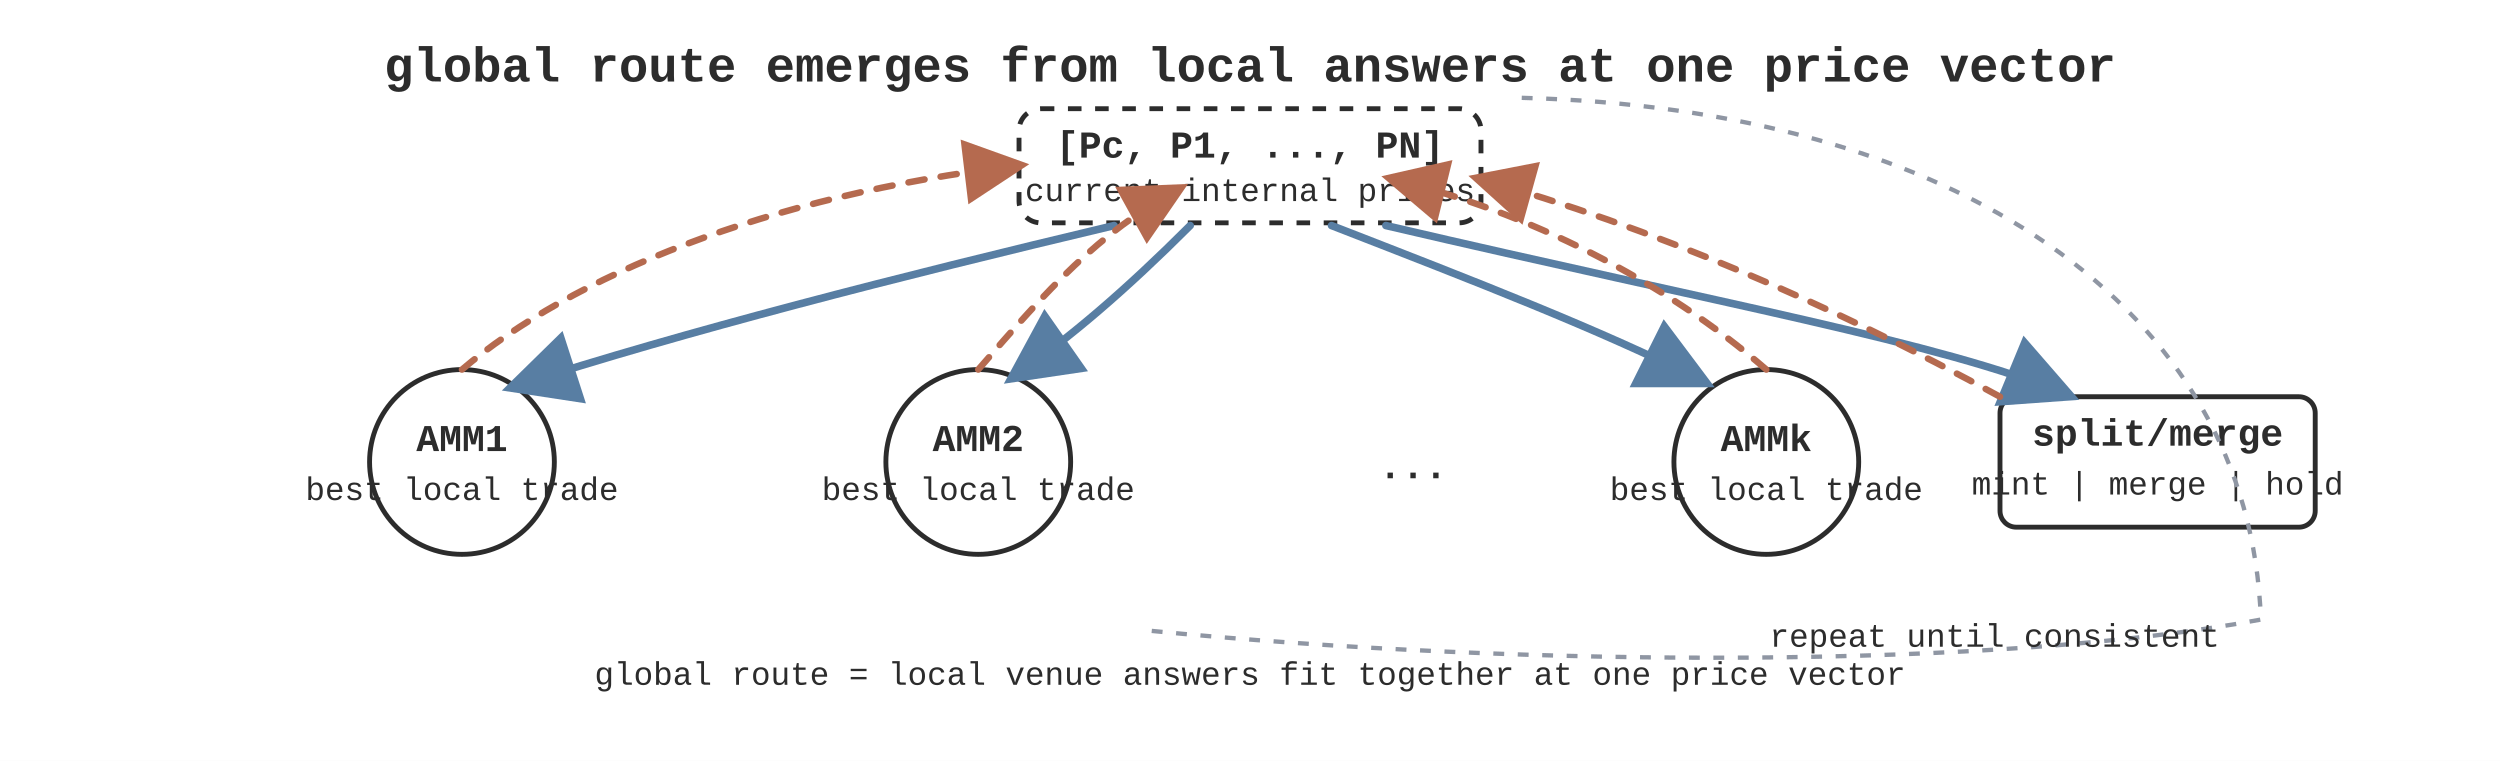
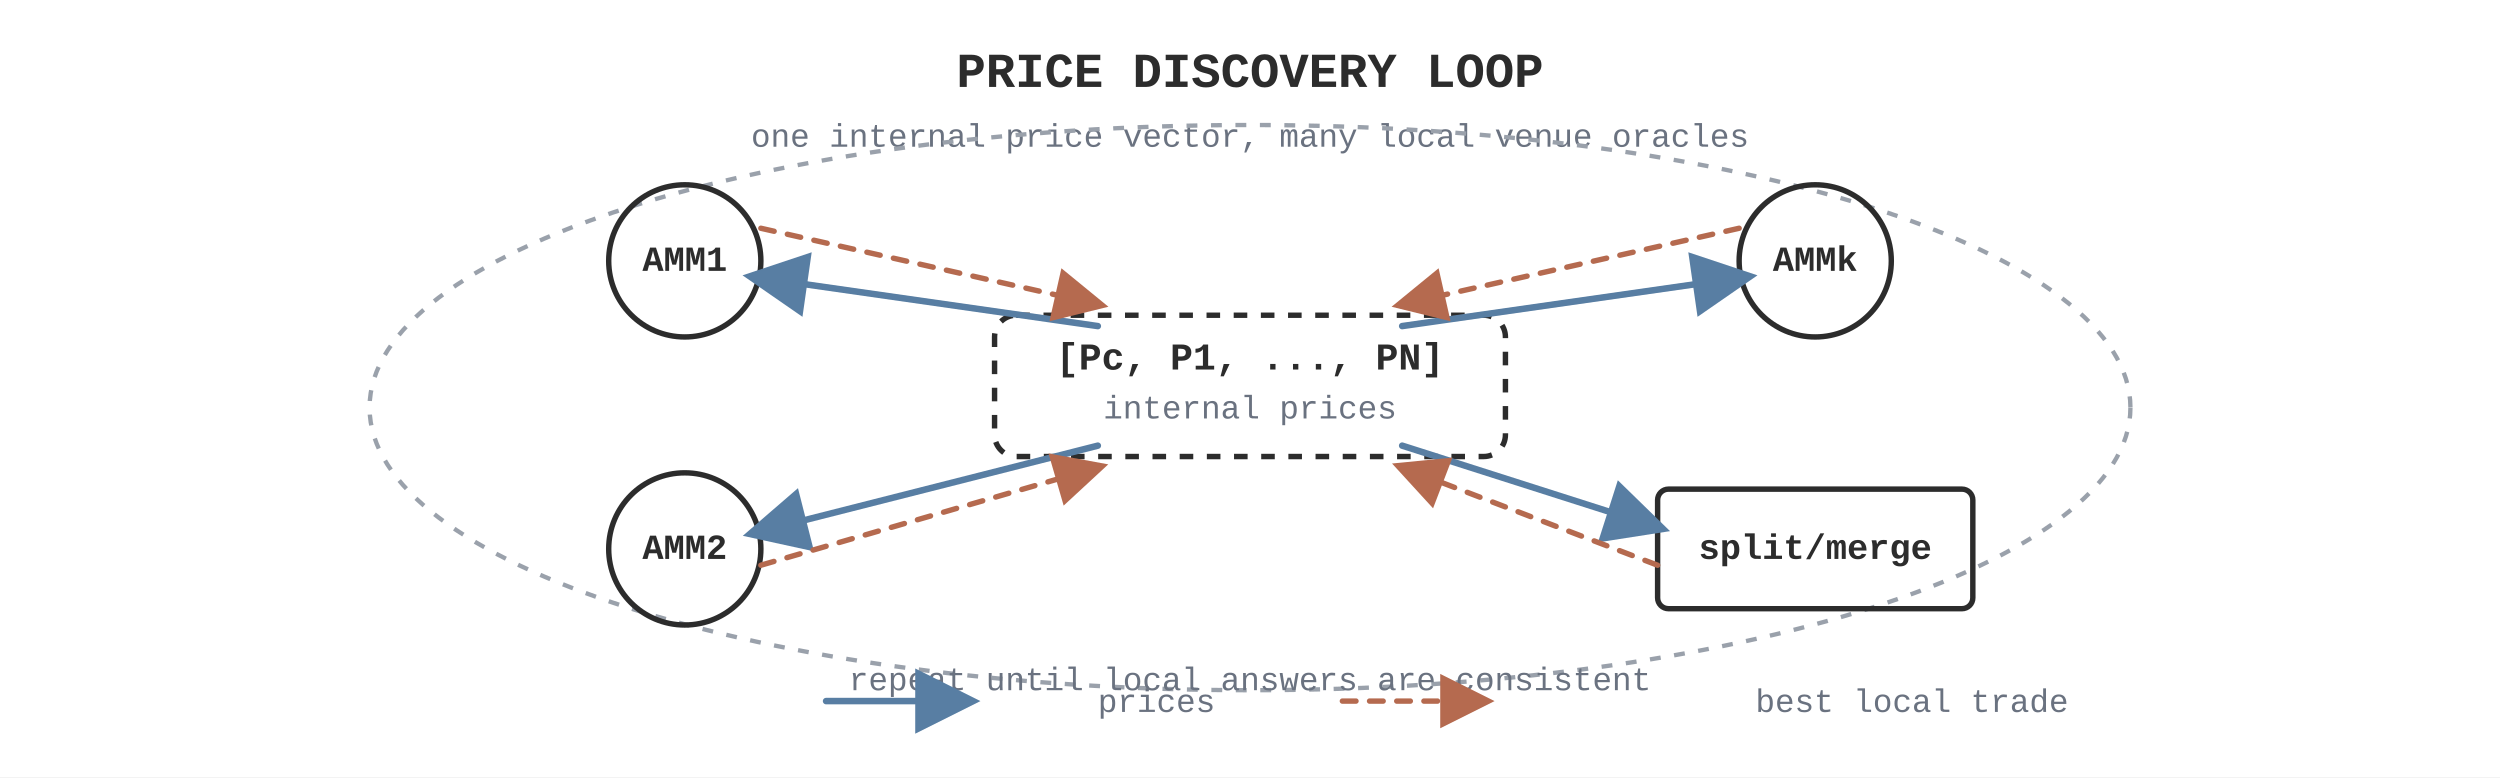
- <svg xmlns="http://www.w3.org/2000/svg" viewBox="0 0 920 280" width="920" height="280" role="img" aria-labelledby="title desc">
+ <svg xmlns="http://www.w3.org/2000/svg" viewBox="0 0 920 286" width="920" height="286" role="img" aria-labelledby="title desc">
  <defs>
    <style>
      .bg { fill: #ffffff; }
-       .center { fill: none; stroke: #2c2c2c; stroke-width: 1.8; stroke-dasharray: 5 5; }
-       .venue { fill: none; stroke: #2c2c2c; stroke-width: 1.8; }
-       .arrow { stroke: #587ea3; stroke-width: 2.8; fill: none; stroke-linecap: round; }
-       .return { stroke: #b56a4f; stroke-width: 2.4; fill: none; stroke-dasharray: 6 6; stroke-linecap: round; }
-       .loop { stroke: #8f96a3; stroke-width: 1.6; fill: none; stroke-dasharray: 4 5; }
+       .center { fill: none; stroke: #2c2c2c; stroke-width: 2; stroke-dasharray: 5 5; }
+       .venue { fill: none; stroke: #2c2c2c; stroke-width: 2; }
+       .out { fill: none; stroke: #587ea3; stroke-width: 2.4; stroke-linecap: round; }
+       .back { fill: none; stroke: #b56a4f; stroke-width: 2; stroke-dasharray: 5 5; stroke-linecap: round; }
+       .loop { fill: none; stroke: #9aa1ab; stroke-width: 1.6; stroke-dasharray: 4 5; }
      .title { font: 600 18px "SFMono-Regular", Consolas, "Liberation Mono", Menlo, monospace; fill: #2c2c2c; }
+       .hint { font: 500 12px "SFMono-Regular", Consolas, "Liberation Mono", Menlo, monospace; fill: #6a7280; }
      .label { font: 600 14px "SFMono-Regular", Consolas, "Liberation Mono", Menlo, monospace; fill: #2c2c2c; }
-       .small { font: 500 12px "SFMono-Regular", Consolas, "Liberation Mono", Menlo, monospace; fill: #2c2c2c; }
+       .nodeText { font: 600 13px "SFMono-Regular", Consolas, "Liberation Mono", Menlo, monospace; fill: #2c2c2c; text-anchor: middle; dominant-baseline: middle; }
    </style>
    <marker id="blueArrow" markerWidth="10" markerHeight="10" refX="8" refY="5" orient="auto">
      <path d="M0,0 L10,5 L0,10 z" fill="#587ea3" />
    </marker>
-     <marker id="redArrow" markerWidth="10" markerHeight="10" refX="8" refY="5" orient="auto">
+     <marker id="warmArrow" markerWidth="10" markerHeight="10" refX="8" refY="5" orient="auto">
      <path d="M0,0 L10,5 L0,10 z" fill="#b56a4f" />
    </marker>
  </defs>
-   <rect class="bg" x="0" y="0" width="920" height="280" />
-   <text class="title" x="460" y="30" text-anchor="middle">global route emerges from local answers at one price vector</text>
-   <rect class="center" x="375" y="40" width="170" height="42" rx="8" />
-   <text class="label" x="460" y="58" text-anchor="middle">[Pc, P1, ..., PN]</text>
-   <text class="small" x="460" y="74" text-anchor="middle">current internal prices</text>
-   <circle class="venue" cx="170" cy="170" r="34" />
-   <text class="label" x="170" y="166" text-anchor="middle">AMM1</text>
-   <text class="small" x="170" y="184" text-anchor="middle">best local trade</text>
-   <circle class="venue" cx="360" cy="170" r="34" />
-   <text class="label" x="360" y="166" text-anchor="middle">AMM2</text>
-   <text class="small" x="360" y="184" text-anchor="middle">best local trade</text>
-   <text class="label" x="520" y="176" text-anchor="middle">...</text>
-   <circle class="venue" cx="650" cy="170" r="34" />
-   <text class="label" x="650" y="166" text-anchor="middle">AMMk</text>
-   <text class="small" x="650" y="184" text-anchor="middle">best local trade</text>
-   <rect class="venue" x="736" y="146" width="116" height="48" rx="6" />
-   <text class="label" x="794" y="164" text-anchor="middle">split/merge</text>
-   <text class="small" x="794" y="182" text-anchor="middle">mint | merge | hold</text>
-   <path class="arrow" d="M410 83 C330 102 252 122 190 142" marker-end="url(#blueArrow)" />
-   <path class="arrow" d="M438 83 C414 107 394 124 374 138" marker-end="url(#blueArrow)" />
-   <path class="arrow" d="M490 83 C544 104 588 121 626 140" marker-end="url(#blueArrow)" />
-   <path class="arrow" d="M510 83 C634 112 714 126 760 145" marker-end="url(#blueArrow)" />
-   <path class="return" d="M170 136 C210 102 282 72 374 61" marker-end="url(#redArrow)" />
-   <path class="return" d="M360 136 C386 106 404 86 433 70" marker-end="url(#redArrow)" />
-   <path class="return" d="M650 136 C612 103 562 78 513 66" marker-end="url(#redArrow)" />
-   <path class="return" d="M736 146 C674 112 606 83 545 66" marker-end="url(#redArrow)" />
-   <path class="loop" d="M560 36 C718 40 828 112 832 228 C736 246 564 246 422 232" />
-   <text class="small" x="734" y="238" text-anchor="middle">repeat until consistent</text>
-   <text class="small" x="460" y="252" text-anchor="middle">global route = local venue answers fit together at one price vector</text>
+   <rect class="bg" x="0" y="0" width="920" height="286" />
+   <text class="title" x="460" y="32" text-anchor="middle">PRICE DISCOVERY LOOP</text>
+   <text class="hint" x="460" y="54" text-anchor="middle">one internal price vector, many local venue oracles</text>
+   <ellipse class="loop" cx="460" cy="150" rx="324" ry="104" />
+   <text class="hint" x="460" y="254" text-anchor="middle">repeat until local answers are consistent</text>
+   <rect class="center" x="366" y="116" width="188" height="52" rx="8" />
+   <text class="label" x="460" y="136" text-anchor="middle">[Pc, P1, ..., PN]</text>
+   <text class="hint" x="460" y="154" text-anchor="middle">internal prices</text>
+   <circle class="venue" cx="252" cy="96" r="28" />
+   <text class="nodeText" x="252" y="96">AMM1</text>
+   <circle class="venue" cx="252" cy="202" r="28" />
+   <text class="nodeText" x="252" y="202">AMM2</text>
+   <circle class="venue" cx="668" cy="96" r="28" />
+   <text class="nodeText" x="668" y="96">AMMk</text>
+   <rect class="venue" x="610" y="180" width="116" height="44" rx="4" />
+   <text class="nodeText" x="668" y="202">split/merge</text>
+   <path class="out" d="M404 120 L278 102" marker-end="url(#blueArrow)" />
+   <path class="out" d="M404 164 L278 196" marker-end="url(#blueArrow)" />
+   <path class="out" d="M516 120 L642 102" marker-end="url(#blueArrow)" />
+   <path class="out" d="M516 164 L610 194" marker-end="url(#blueArrow)" />
+   <path class="back" d="M280 84 L404 112" marker-end="url(#warmArrow)" />
+   <path class="back" d="M280 208 L404 172" marker-end="url(#warmArrow)" />
+   <path class="back" d="M640 84 L516 112" marker-end="url(#warmArrow)" />
+   <path class="back" d="M610 208 L516 172" marker-end="url(#warmArrow)" />
+   <line class="out" x1="304" y1="258" x2="356" y2="258" marker-end="url(#blueArrow)" />
+   <text class="hint" x="404" y="262">prices</text>
+   <line class="back" x1="494" y1="258" x2="546" y2="258" marker-end="url(#warmArrow)" />
+   <text class="hint" x="646" y="262">best local trade</text>
</svg>
